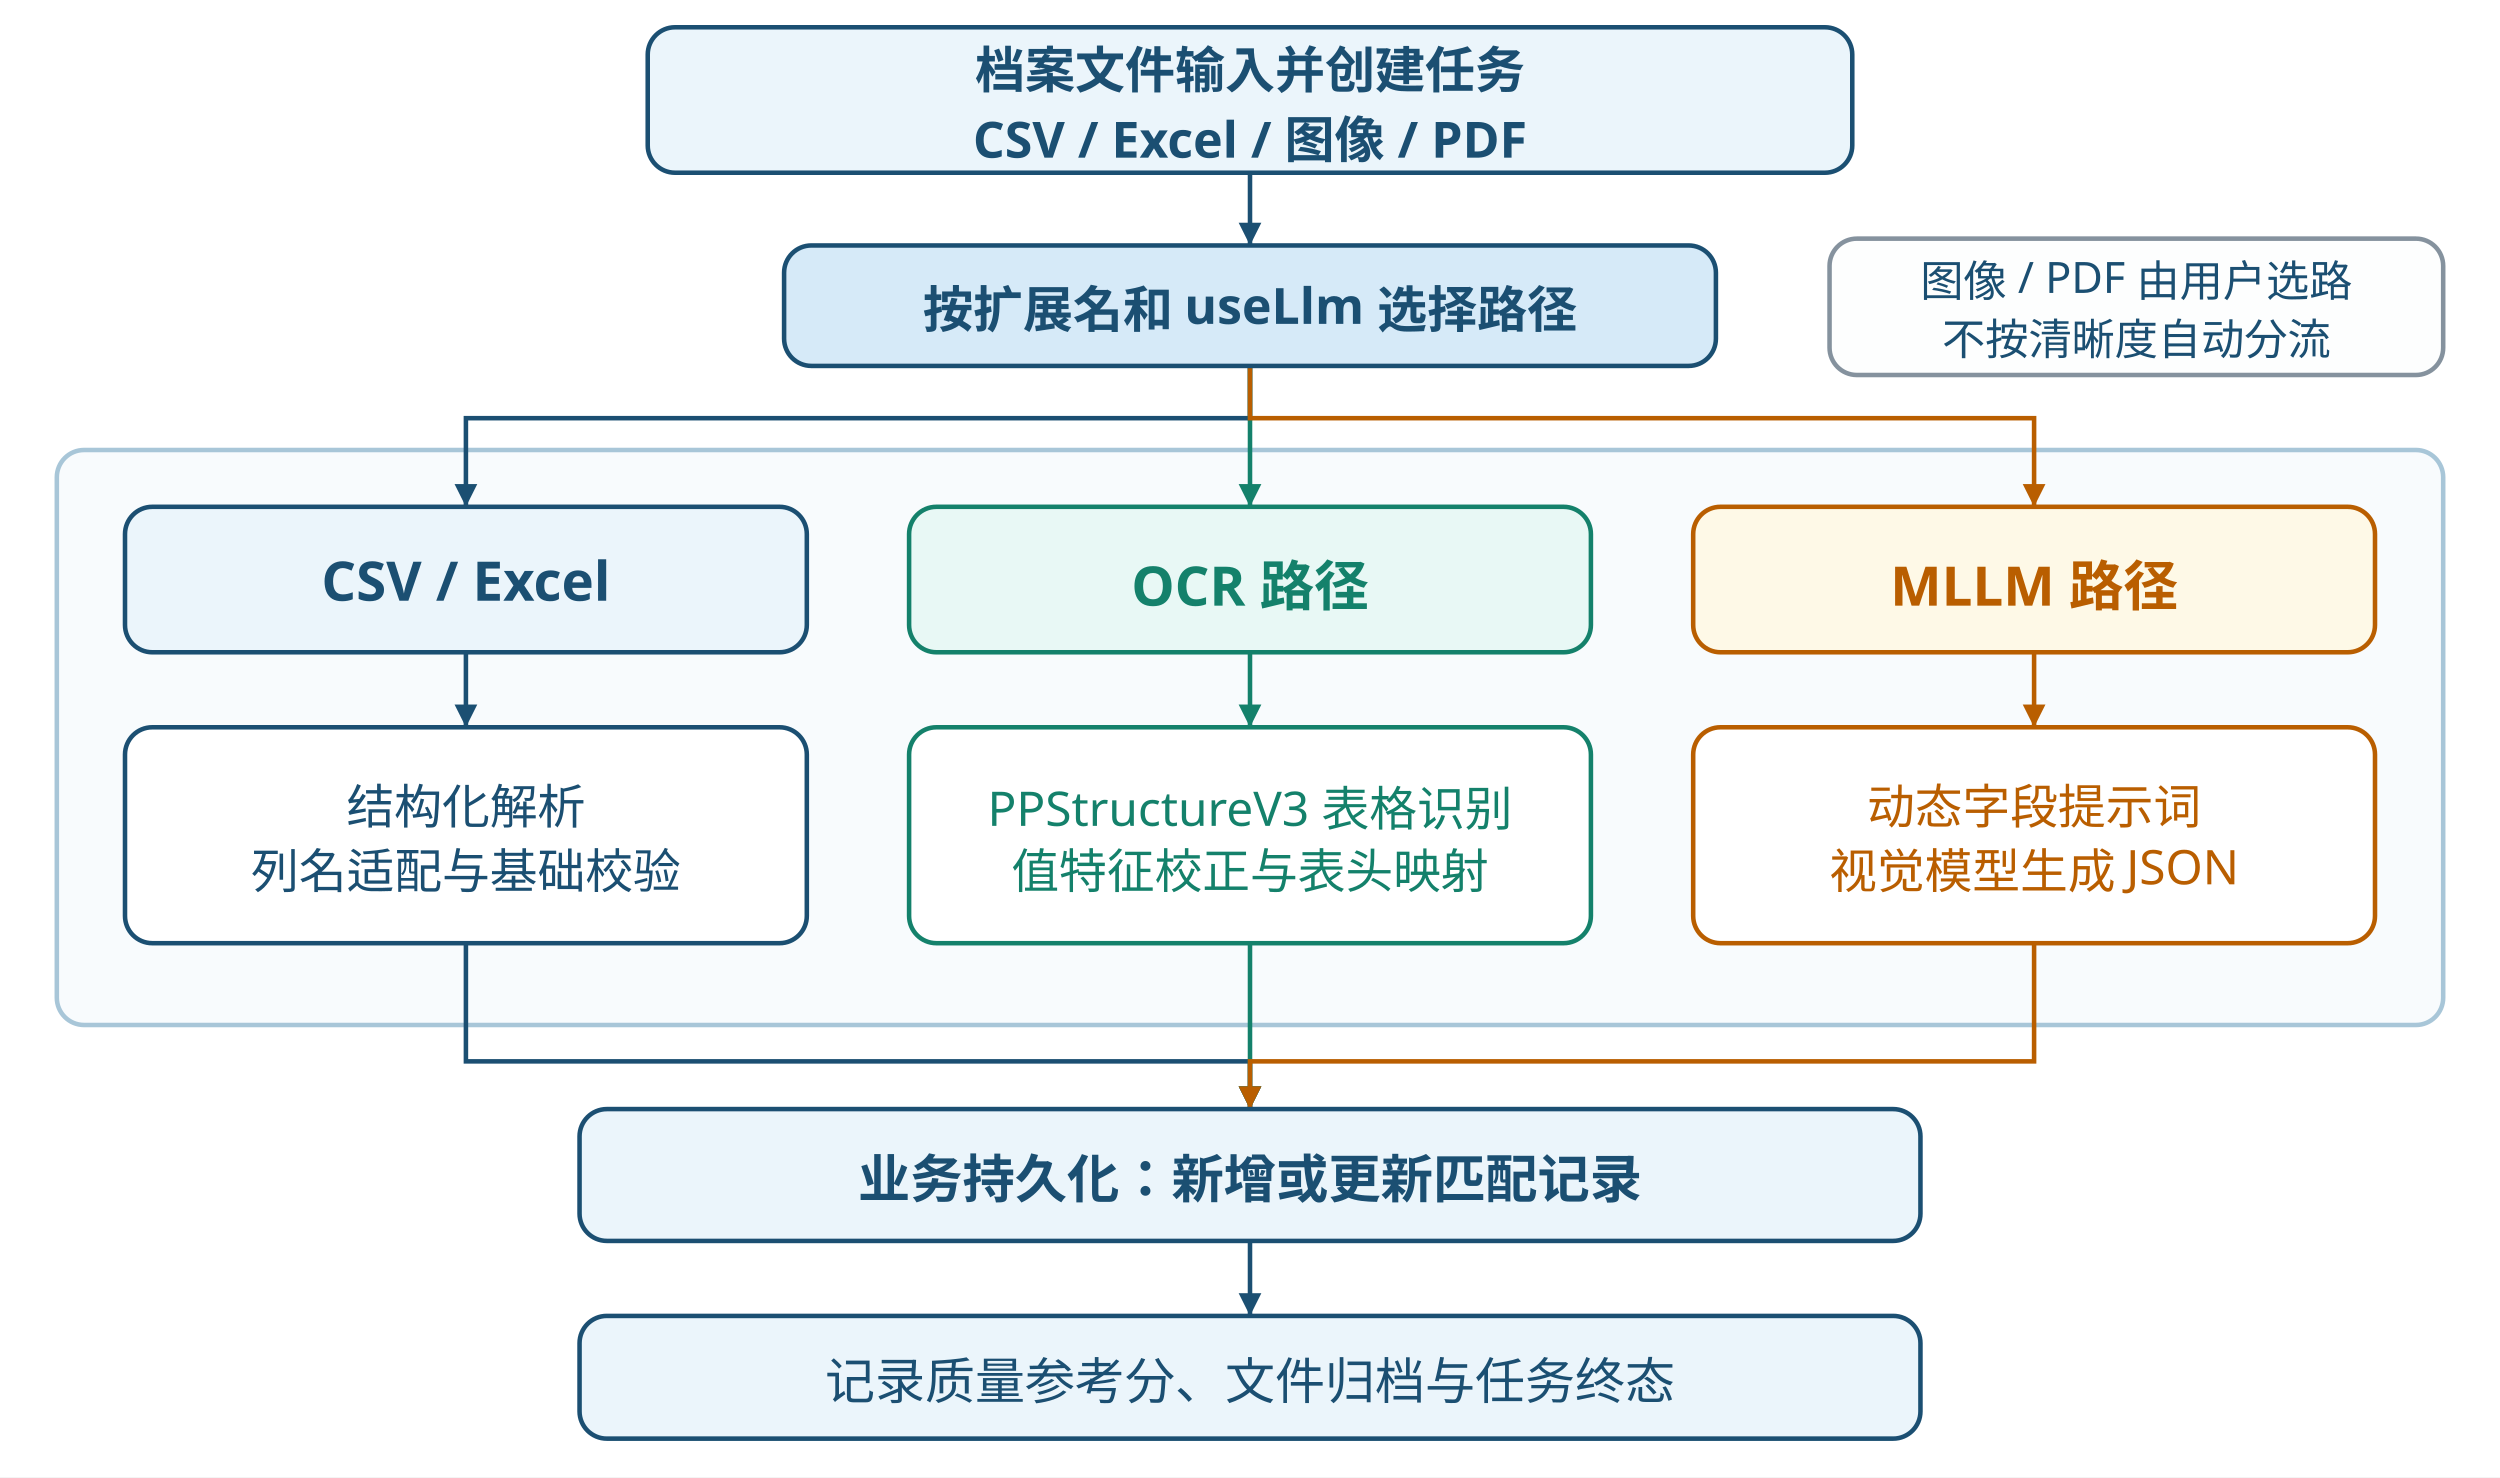
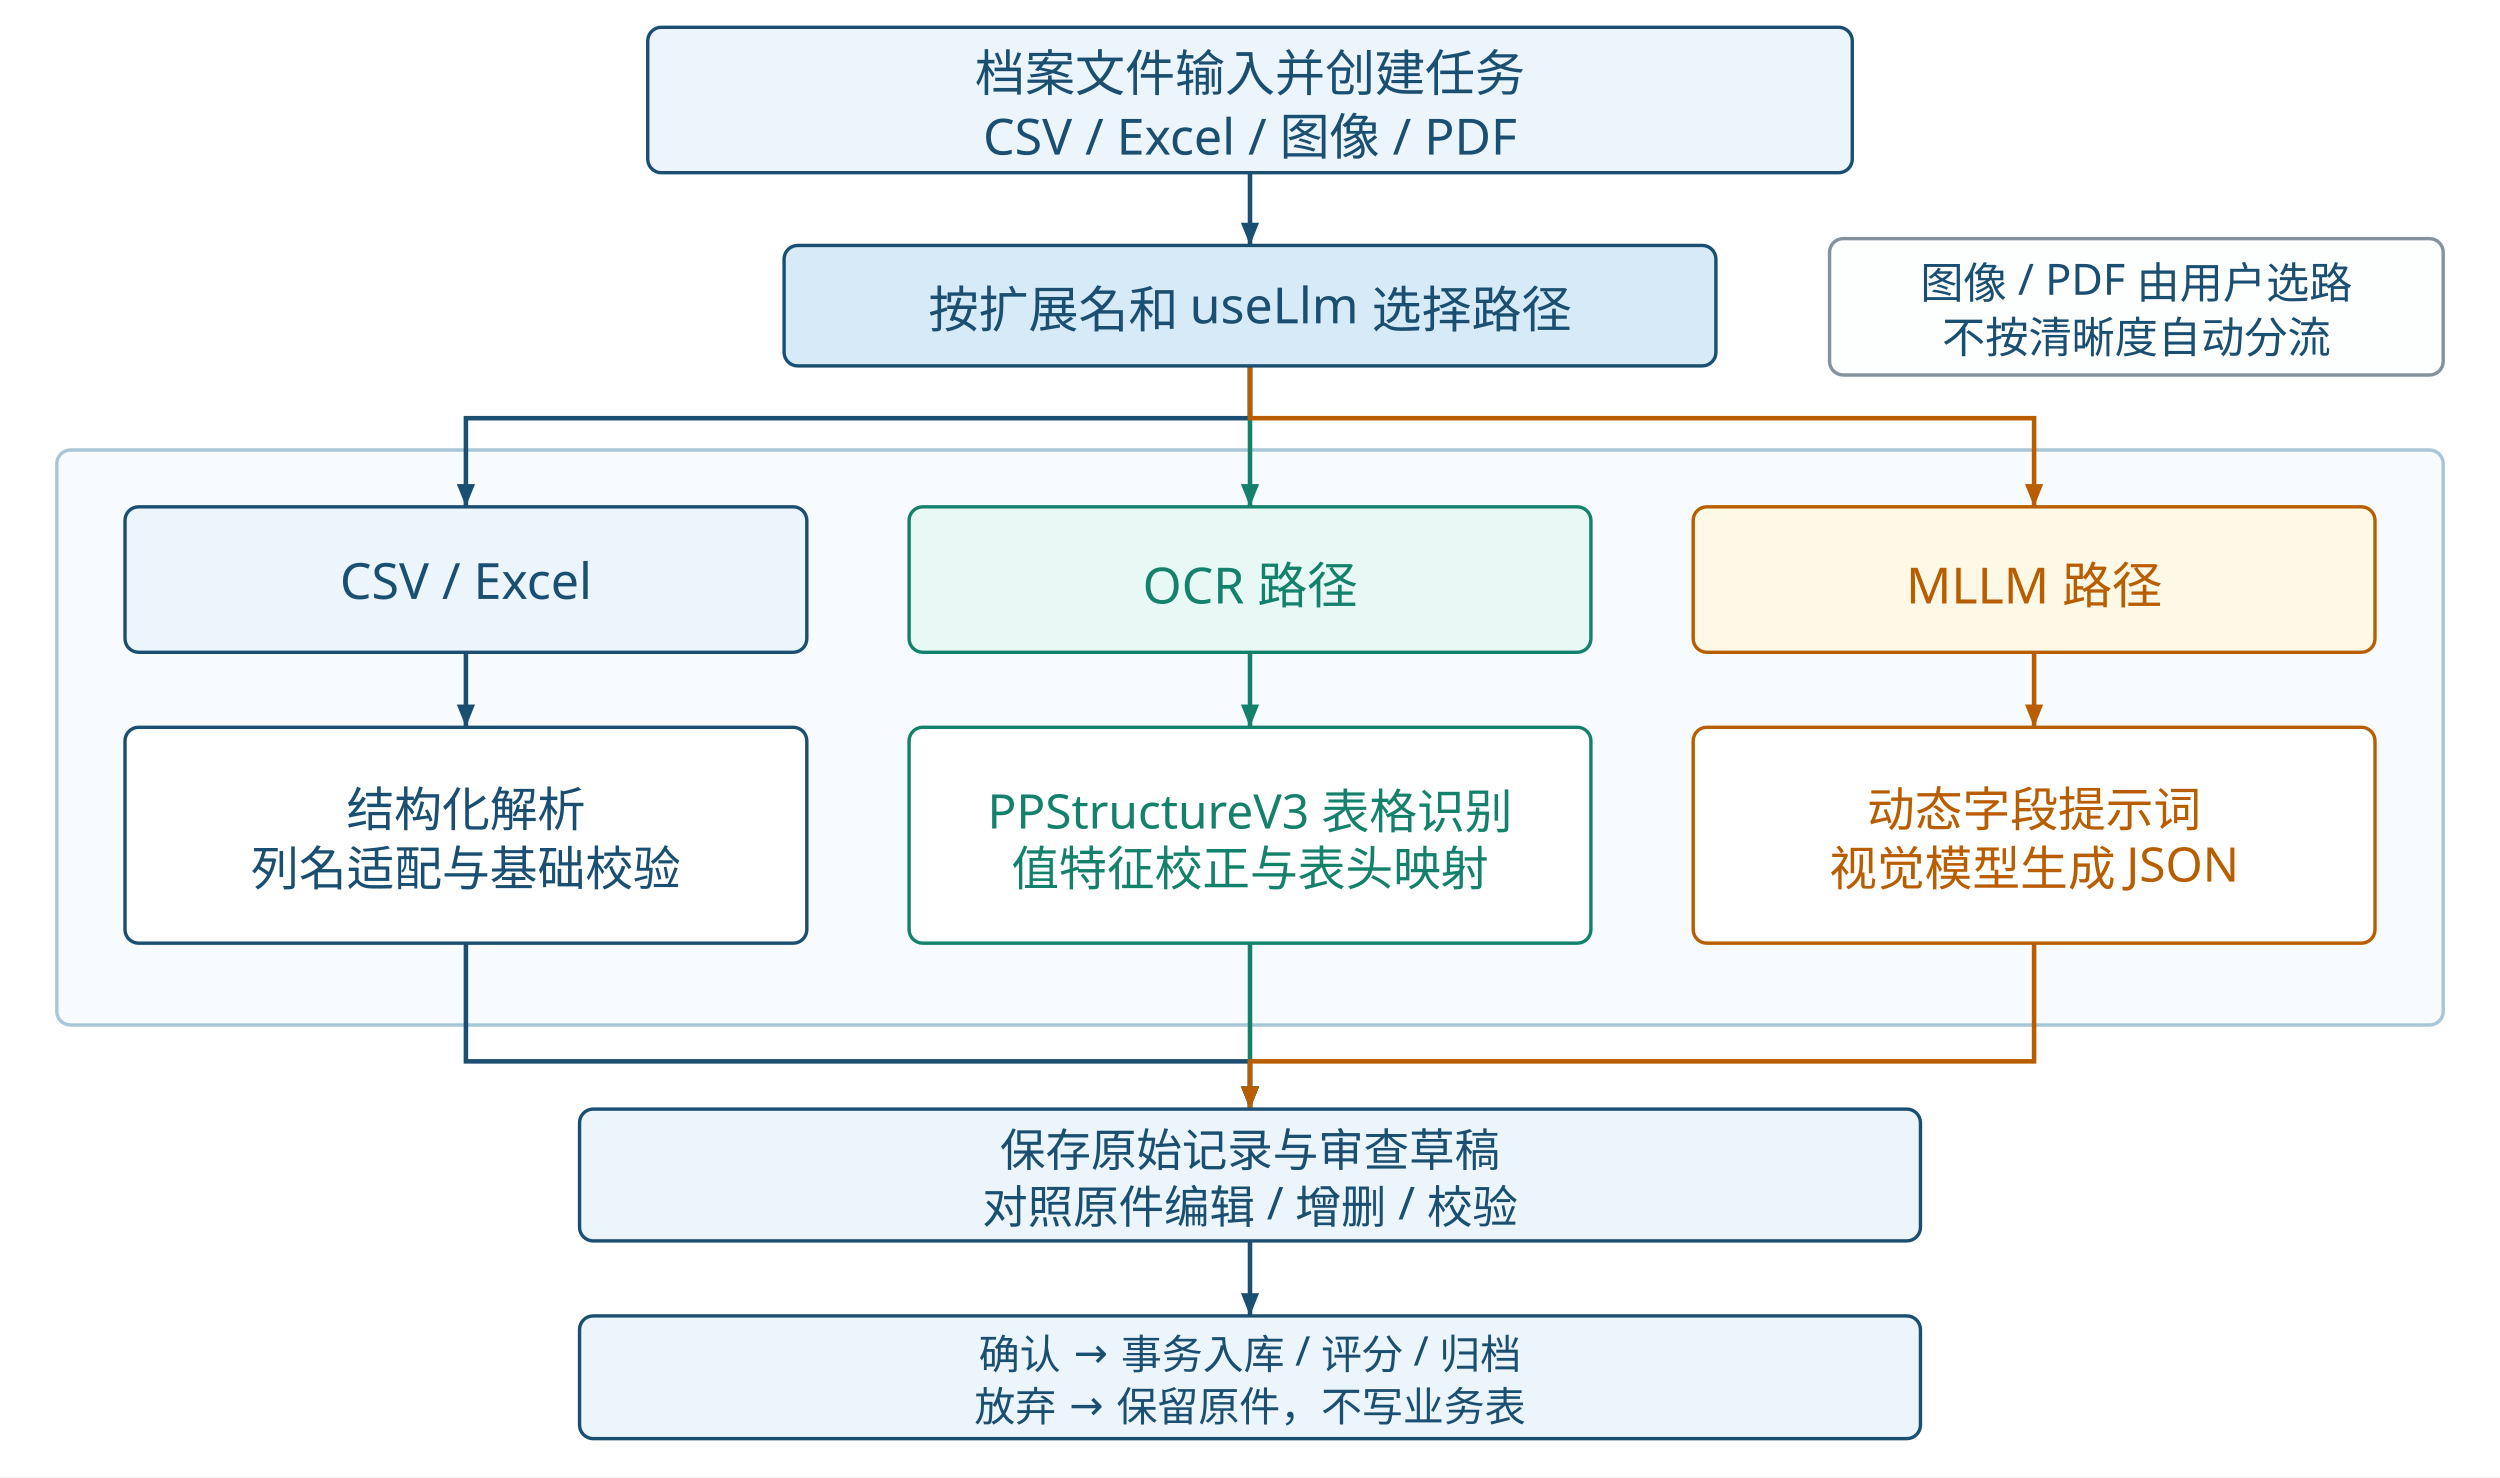
<svg xmlns="http://www.w3.org/2000/svg" width="1100" height="650" viewBox="0 0 1100 650">
  <rect width="100%" height="100%" fill="white" />
-   <rect x="25.0" y="198.0" width="1050.0" height="253.0" rx="12" fill="#F8FBFD" stroke="#A8C6D8" stroke-width="2" />
-   <polyline points="205,287 205,320" fill="none" stroke="#1B4F72" stroke-width="2" />
-   <polygon points="205,320 200.0,310.0 210.0,310.0" fill="#1B4F72" />
-   <polyline points="550,161 550,184 205,184 205,223" fill="none" stroke="#1B4F72" stroke-width="2" />
-   <polygon points="205,223 200.0,213.0 210.0,213.0" fill="#1B4F72" />
-   <polyline points="550,287 550,320" fill="none" stroke="#14816B" stroke-width="2" />
-   <polygon points="550,320 545.0,310.0 555.0,310.0" fill="#14816B" />
-   <polyline points="550,161 550,184 550,184 550,223" fill="none" stroke="#14816B" stroke-width="2" />
-   <polygon points="550,223 545.0,213.0 555.0,213.0" fill="#14816B" />
-   <polyline points="895,287 895,320" fill="none" stroke="#B95E00" stroke-width="2" />
-   <polygon points="895,320 890.0,310.0 900.0,310.0" fill="#B95E00" />
-   <polyline points="550,161 550,184 895,184 895,223" fill="none" stroke="#B95E00" stroke-width="2" />
-   <polygon points="895,223 890.0,213.0 900.0,213.0" fill="#B95E00" />
-   <polyline points="550,76 550,108" fill="none" stroke="#1B4F72" stroke-width="2" />
-   <polygon points="550,108 545.0,98.0 555.0,98.0" fill="#1B4F72" />
-   <polyline points="205,415 205,467 550,467 550,488" fill="none" stroke="#1B4F72" stroke-width="2" />
-   <polygon points="550,488 545.0,478.0 555.0,478.0" fill="#1B4F72" />
-   <polyline points="550,415 550,467 550,467 550,488" fill="none" stroke="#14816B" stroke-width="2" />
-   <polygon points="550,488 545.0,478.0 555.0,478.0" fill="#14816B" />
-   <polyline points="895,415 895,467 550,467 550,488" fill="none" stroke="#B95E00" stroke-width="2" />
-   <polygon points="550,488 545.0,478.0 555.0,478.0" fill="#B95E00" />
-   <polyline points="550,546 550,579" fill="none" stroke="#1B4F72" stroke-width="2" />
-   <polygon points="550,579 545.0,569.0 555.0,569.0" fill="#1B4F72" />
-   <rect x="285.0" y="12.0" width="530.0" height="64.0" rx="12" fill="#EBF5FB" stroke="#1B4F72" stroke-width="2" />
-   <text x="550.0" y="29.15" dominant-baseline="central" text-anchor="middle" font-family="Microsoft YaHei, sans-serif" font-size="22.0" font-weight="700" fill="#1B4F72">档案文件输入并创建任务</text>
-   <text x="550.0" y="58.85" dominant-baseline="central" text-anchor="middle" font-family="Microsoft YaHei, sans-serif" font-size="22.0" font-weight="700" fill="#1B4F72">CSV / Excel / 图像 / PDF</text>
-   <rect x="345.0" y="108.0" width="410.0" height="53.0" rx="12" fill="#D6EAF8" stroke="#1B4F72" stroke-width="2" />
-   <text x="550.0" y="134.5" dominant-baseline="central" text-anchor="middle" font-family="Microsoft YaHei, sans-serif" font-size="22.0" font-weight="700" fill="#1B4F72">按扩展名和 useLlm 选择路径</text>
-   <rect x="805.0" y="105.0" width="270.0" height="60.0" rx="12" fill="#FDFEFE" stroke="#85929E" stroke-width="2" />
-   <text x="940.0" y="122.175" dominant-baseline="central" text-anchor="middle" font-family="Microsoft YaHei, sans-serif" font-size="19.0" font-weight="400" fill="#1B4F72">图像 / PDF 由用户选路</text>
-   <text x="940.0" y="147.825" dominant-baseline="central" text-anchor="middle" font-family="Microsoft YaHei, sans-serif" font-size="19.0" font-weight="400" fill="#1B4F72">不按清晰度自动分流</text>
-   <rect x="55.0" y="223.0" width="300.0" height="64.0" rx="12" fill="#EBF5FB" stroke="#1B4F72" stroke-width="2" />
-   <text x="205.0" y="255.0" dominant-baseline="central" text-anchor="middle" font-family="Microsoft YaHei, sans-serif" font-size="24.0" font-weight="700" fill="#1B4F72">CSV / Excel</text>
-   <rect x="55.0" y="320.0" width="300.0" height="95.0" rx="12" fill="#FFFFFF" stroke="#1B4F72" stroke-width="2" />
-   <text x="205.0" y="353.325" dominant-baseline="central" text-anchor="middle" font-family="Microsoft YaHei, sans-serif" font-size="21.0" font-weight="400" fill="#1B4F72">结构化解析</text>
-   <text x="205.0" y="381.675" dominant-baseline="central" text-anchor="middle" font-family="Microsoft YaHei, sans-serif" font-size="21.0" font-weight="400" fill="#1B4F72">列名适配与基础校验</text>
-   <rect x="400.0" y="223.0" width="300.0" height="64.0" rx="12" fill="#E8F8F5" stroke="#14816B" stroke-width="2" />
-   <text x="550.0" y="255.0" dominant-baseline="central" text-anchor="middle" font-family="Microsoft YaHei, sans-serif" font-size="24.0" font-weight="700" fill="#14816B">OCR 路径</text>
-   <rect x="400.0" y="320.0" width="300.0" height="95.0" rx="12" fill="#FFFFFF" stroke="#14816B" stroke-width="2" />
-   <text x="550.0" y="353.325" dominant-baseline="central" text-anchor="middle" font-family="Microsoft YaHei, sans-serif" font-size="21.0" font-weight="400" fill="#14816B">PPStructureV3 表格识别</text>
-   <text x="550.0" y="381.675" dominant-baseline="central" text-anchor="middle" font-family="Microsoft YaHei, sans-serif" font-size="21.0" font-weight="400" fill="#14816B">值特征校正与表头映射</text>
-   <rect x="745.0" y="223.0" width="300.0" height="64.0" rx="12" fill="#FEF9E7" stroke="#B95E00" stroke-width="2" />
-   <text x="895.0" y="255.0" dominant-baseline="central" text-anchor="middle" font-family="Microsoft YaHei, sans-serif" font-size="24.0" font-weight="700" fill="#B95E00">MLLM 路径</text>
-   <rect x="745.0" y="320.0" width="300.0" height="95.0" rx="12" fill="#FFFFFF" stroke="#B95E00" stroke-width="2" />
-   <text x="895.0" y="353.325" dominant-baseline="central" text-anchor="middle" font-family="Microsoft YaHei, sans-serif" font-size="21.0" font-weight="400" fill="#B95E00">动态字段提示词</text>
-   <text x="895.0" y="381.675" dominant-baseline="central" text-anchor="middle" font-family="Microsoft YaHei, sans-serif" font-size="21.0" font-weight="400" fill="#B95E00">视觉模型生成 JSON</text>
-   <rect x="255.0" y="488.0" width="590.0" height="58.0" rx="12" fill="#EBF5FB" stroke="#1B4F72" stroke-width="2" />
-   <text x="550.0" y="517.0" dominant-baseline="central" text-anchor="middle" font-family="Microsoft YaHei, sans-serif" font-size="23.0" font-weight="700" fill="#1B4F72">业务持久化：新增或更新匹配记录</text>
-   <rect x="255.0" y="579.0" width="590.0" height="54.0" rx="12" fill="#EBF5FB" stroke="#1B4F72" stroke-width="2" />
-   <text x="550.0" y="606.0" dominant-baseline="central" text-anchor="middle" font-family="Microsoft YaHei, sans-serif" font-size="22.0" font-weight="400" fill="#1B4F72">记录质量参考分、文件归档与任务终态</text>
+   <rect x="25.0" y="198.0" width="1050.0" height="253.0" rx="6" fill="#F8FBFD" stroke="#A8C6D8" stroke-width="1.5" />
+   <polyline points="205.0,287.0 205.0,320.0" fill="none" stroke="#1B4F72" stroke-width="2" />
+   <polygon points="205.0,320.0 209.0,310.0 201.0,310.0" fill="#1B4F72" />
+   <polyline points="550.0,161.0 550.0,184.0 205.0,184.0 205.0,223.0" fill="none" stroke="#1B4F72" stroke-width="2" />
+   <polygon points="205.0,223.0 209.0,213.0 201.0,213.0" fill="#1B4F72" />
+   <polyline points="550.0,287.0 550.0,320.0" fill="none" stroke="#14816B" stroke-width="2" />
+   <polygon points="550.0,320.0 554.0,310.0 546.0,310.0" fill="#14816B" />
+   <polyline points="550.0,161.0 550.0,184.0 550.0,184.0 550.0,223.0" fill="none" stroke="#14816B" stroke-width="2" />
+   <polygon points="550.0,223.0 554.0,213.0 546.0,213.0" fill="#14816B" />
+   <polyline points="895.0,287.0 895.0,320.0" fill="none" stroke="#B95E00" stroke-width="2" />
+   <polygon points="895.0,320.0 899.0,310.0 891.0,310.0" fill="#B95E00" />
+   <polyline points="550.0,161.0 550.0,184.0 895.0,184.0 895.0,223.0" fill="none" stroke="#B95E00" stroke-width="2" />
+   <polygon points="895.0,223.0 899.0,213.0 891.0,213.0" fill="#B95E00" />
+   <polyline points="550.0,76.0 550.0,108.0" fill="none" stroke="#1B4F72" stroke-width="2" />
+   <polygon points="550.0,108.0 554.0,98.0 546.0,98.0" fill="#1B4F72" />
+   <polyline points="205.0,415.0 205.0,467.0 550.0,467.0 550.0,488.0" fill="none" stroke="#1B4F72" stroke-width="2" />
+   <polygon points="550.0,488.0 554.0,478.0 546.0,478.0" fill="#1B4F72" />
+   <polyline points="550.0,415.0 550.0,467.0 550.0,467.0 550.0,488.0" fill="none" stroke="#14816B" stroke-width="2" />
+   <polygon points="550.0,488.0 554.0,478.0 546.0,478.0" fill="#14816B" />
+   <polyline points="895.0,415.0 895.0,467.0 550.0,467.0 550.0,488.0" fill="none" stroke="#B95E00" stroke-width="2" />
+   <polygon points="550.0,488.0 554.0,478.0 546.0,478.0" fill="#B95E00" />
+   <polyline points="550.0,546.0 550.0,579.0" fill="none" stroke="#1B4F72" stroke-width="2" />
+   <polygon points="550.0,579.0 554.0,569.0 546.0,569.0" fill="#1B4F72" />
+   <rect x="285.0" y="12.0" width="530.0" height="64.0" rx="6" fill="#EBF5FB" stroke="#1B4F72" stroke-width="1.5" />
+   <text x="550.0" y="30.5" fill="#1B4F72" text-anchor="middle" dominant-baseline="central" font-family="Microsoft YaHei" font-size="22.0">档案文件输入并创建任务</text>
+   <text x="550.0" y="57.5" fill="#1B4F72" text-anchor="middle" dominant-baseline="central" font-family="Microsoft YaHei" font-size="22.0">CSV / Excel / 图像 / PDF</text>
+   <rect x="345.0" y="108.0" width="410.0" height="53.0" rx="6" fill="#D6EAF8" stroke="#1B4F72" stroke-width="1.5" />
+   <text x="550.0" y="134.5" fill="#1B4F72" text-anchor="middle" dominant-baseline="central" font-family="Microsoft YaHei" font-size="22.0">按扩展名和 useLlm 选择路径</text>
+   <rect x="805.0" y="105.0" width="270.0" height="60.0" rx="6" fill="#FDFEFE" stroke="#85929E" stroke-width="1.5" />
+   <text x="940.0" y="123.0" fill="#1B4F72" text-anchor="middle" dominant-baseline="central" font-family="Microsoft YaHei" font-size="19.0">图像 / PDF 由用户选路</text>
+   <text x="940.0" y="147.0" fill="#1B4F72" text-anchor="middle" dominant-baseline="central" font-family="Microsoft YaHei" font-size="19.0">不按清晰度自动分流</text>
+   <rect x="55.0" y="223.0" width="300.0" height="64.0" rx="6" fill="#EBF5FB" stroke="#1B4F72" stroke-width="1.5" />
+   <text x="205.0" y="255.0" fill="#1B4F72" text-anchor="middle" dominant-baseline="central" font-family="Microsoft YaHei" font-size="22">CSV / Excel</text>
+   <rect x="55.0" y="320.0" width="300.0" height="95.0" rx="6" fill="#FFFFFF" stroke="#1B4F72" stroke-width="1.5" />
+   <text x="205.0" y="354.5" fill="#1B4F72" text-anchor="middle" dominant-baseline="central" font-family="Microsoft YaHei" font-size="21.0">结构化解析</text>
+   <text x="205.0" y="380.5" fill="#1B4F72" text-anchor="middle" dominant-baseline="central" font-family="Microsoft YaHei" font-size="21.0">列名适配与基础校验</text>
+   <rect x="400.0" y="223.0" width="300.0" height="64.0" rx="6" fill="#E8F8F5" stroke="#14816B" stroke-width="1.5" />
+   <text x="550.0" y="255.0" fill="#14816B" text-anchor="middle" dominant-baseline="central" font-family="Microsoft YaHei" font-size="22">OCR 路径</text>
+   <rect x="400.0" y="320.0" width="300.0" height="95.0" rx="6" fill="#FFFFFF" stroke="#14816B" stroke-width="1.5" />
+   <text x="550.0" y="354.5" fill="#14816B" text-anchor="middle" dominant-baseline="central" font-family="Microsoft YaHei" font-size="21.0">PPStructureV3 表格识别</text>
+   <text x="550.0" y="380.5" fill="#14816B" text-anchor="middle" dominant-baseline="central" font-family="Microsoft YaHei" font-size="21.0">值特征校正与表头映射</text>
+   <rect x="745.0" y="223.0" width="300.0" height="64.0" rx="6" fill="#FEF9E7" stroke="#B95E00" stroke-width="1.5" />
+   <text x="895.0" y="255.0" fill="#B95E00" text-anchor="middle" dominant-baseline="central" font-family="Microsoft YaHei" font-size="22">MLLM 路径</text>
+   <rect x="745.0" y="320.0" width="300.0" height="95.0" rx="6" fill="#FFFFFF" stroke="#B95E00" stroke-width="1.5" />
+   <text x="895.0" y="354.5" fill="#B95E00" text-anchor="middle" dominant-baseline="central" font-family="Microsoft YaHei" font-size="21.0">动态字段提示词</text>
+   <text x="895.0" y="380.5" fill="#B95E00" text-anchor="middle" dominant-baseline="central" font-family="Microsoft YaHei" font-size="21.0">视觉模型生成 JSON</text>
+   <rect x="255.0" y="488.0" width="590.0" height="58.0" rx="6" fill="#EBF5FB" stroke="#1B4F72" stroke-width="1.5" />
+   <text x="550.0" y="504.5" fill="#1B4F72" text-anchor="middle" dominant-baseline="central" font-family="Microsoft YaHei" font-size="20">保存原始记录与审查草稿</text>
+   <text x="550.0" y="529.5" fill="#1B4F72" text-anchor="middle" dominant-baseline="central" font-family="Microsoft YaHei" font-size="20">对照原件编辑 / 增删 / 校验</text>
+   <rect x="255.0" y="579.0" width="590.0" height="54.0" rx="6" fill="#EBF5FB" stroke="#1B4F72" stroke-width="1.5" />
+   <text x="550.0" y="594.5" fill="#1B4F72" text-anchor="middle" dominant-baseline="central" font-family="Microsoft YaHei" font-size="18.0">确认 → 事务入库 / 评分 / 归档</text>
+   <text x="550.0" y="617.5" fill="#1B4F72" text-anchor="middle" dominant-baseline="central" font-family="Microsoft YaHei" font-size="18.0">放弃 → 保留原件，不写业务表</text>
</svg>
